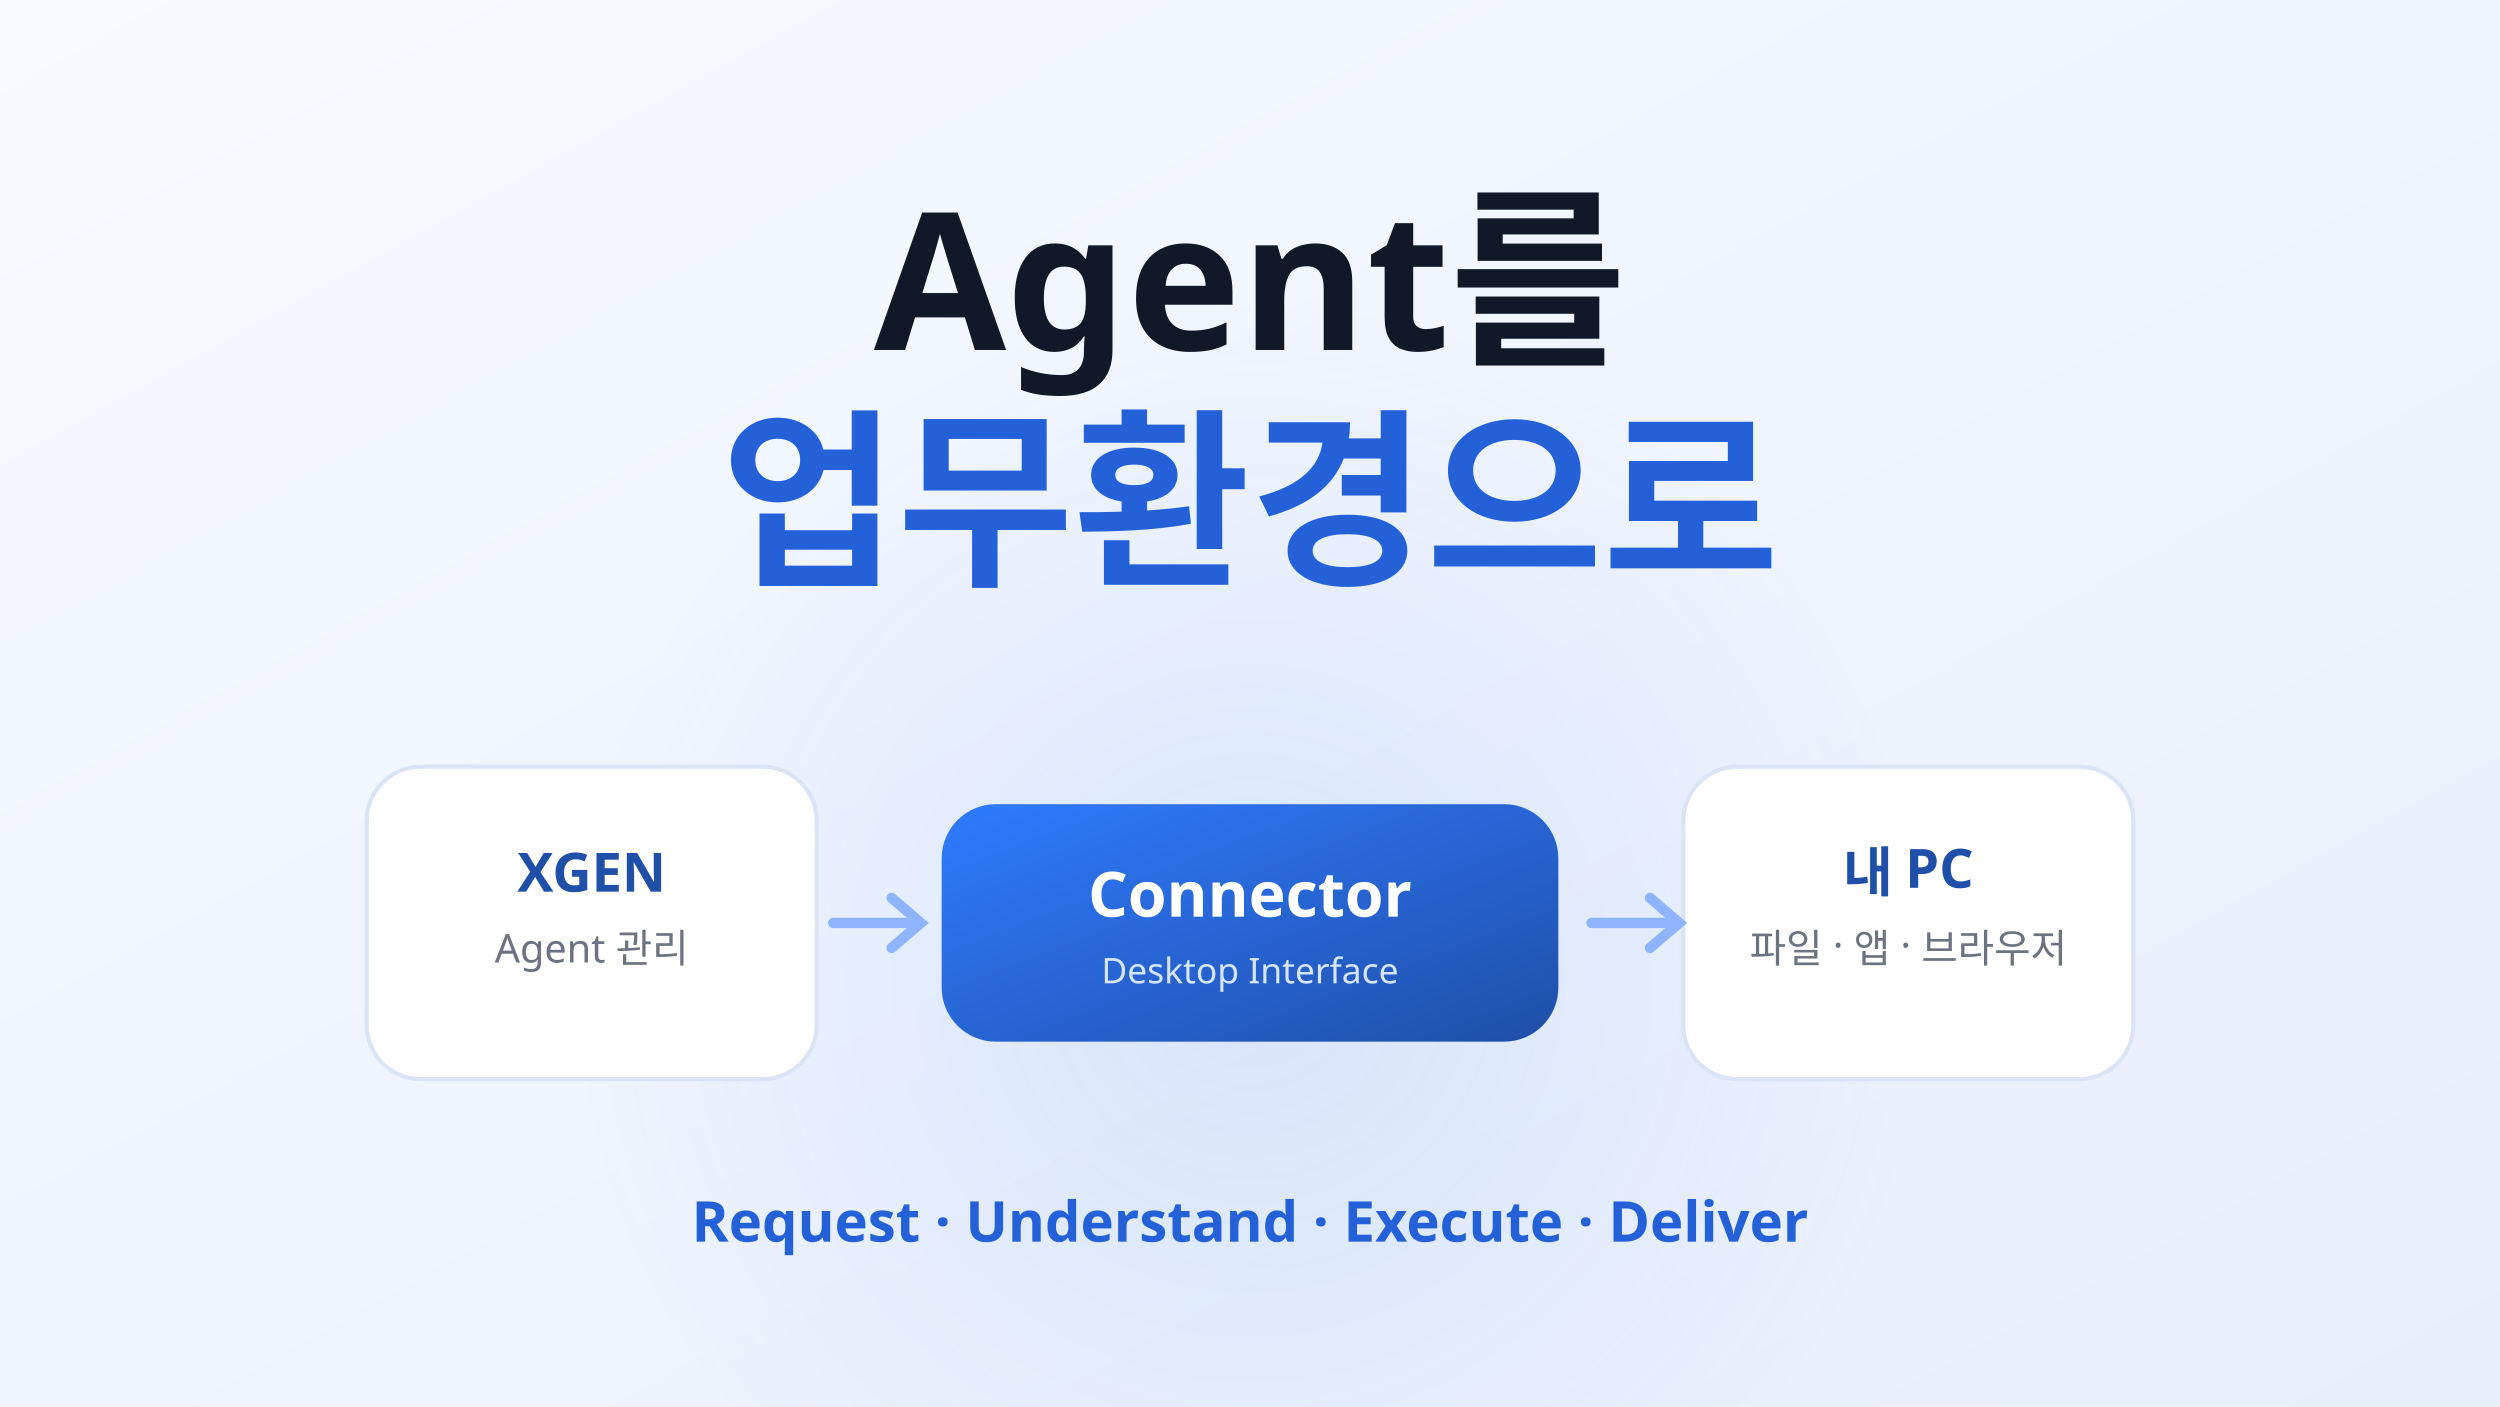
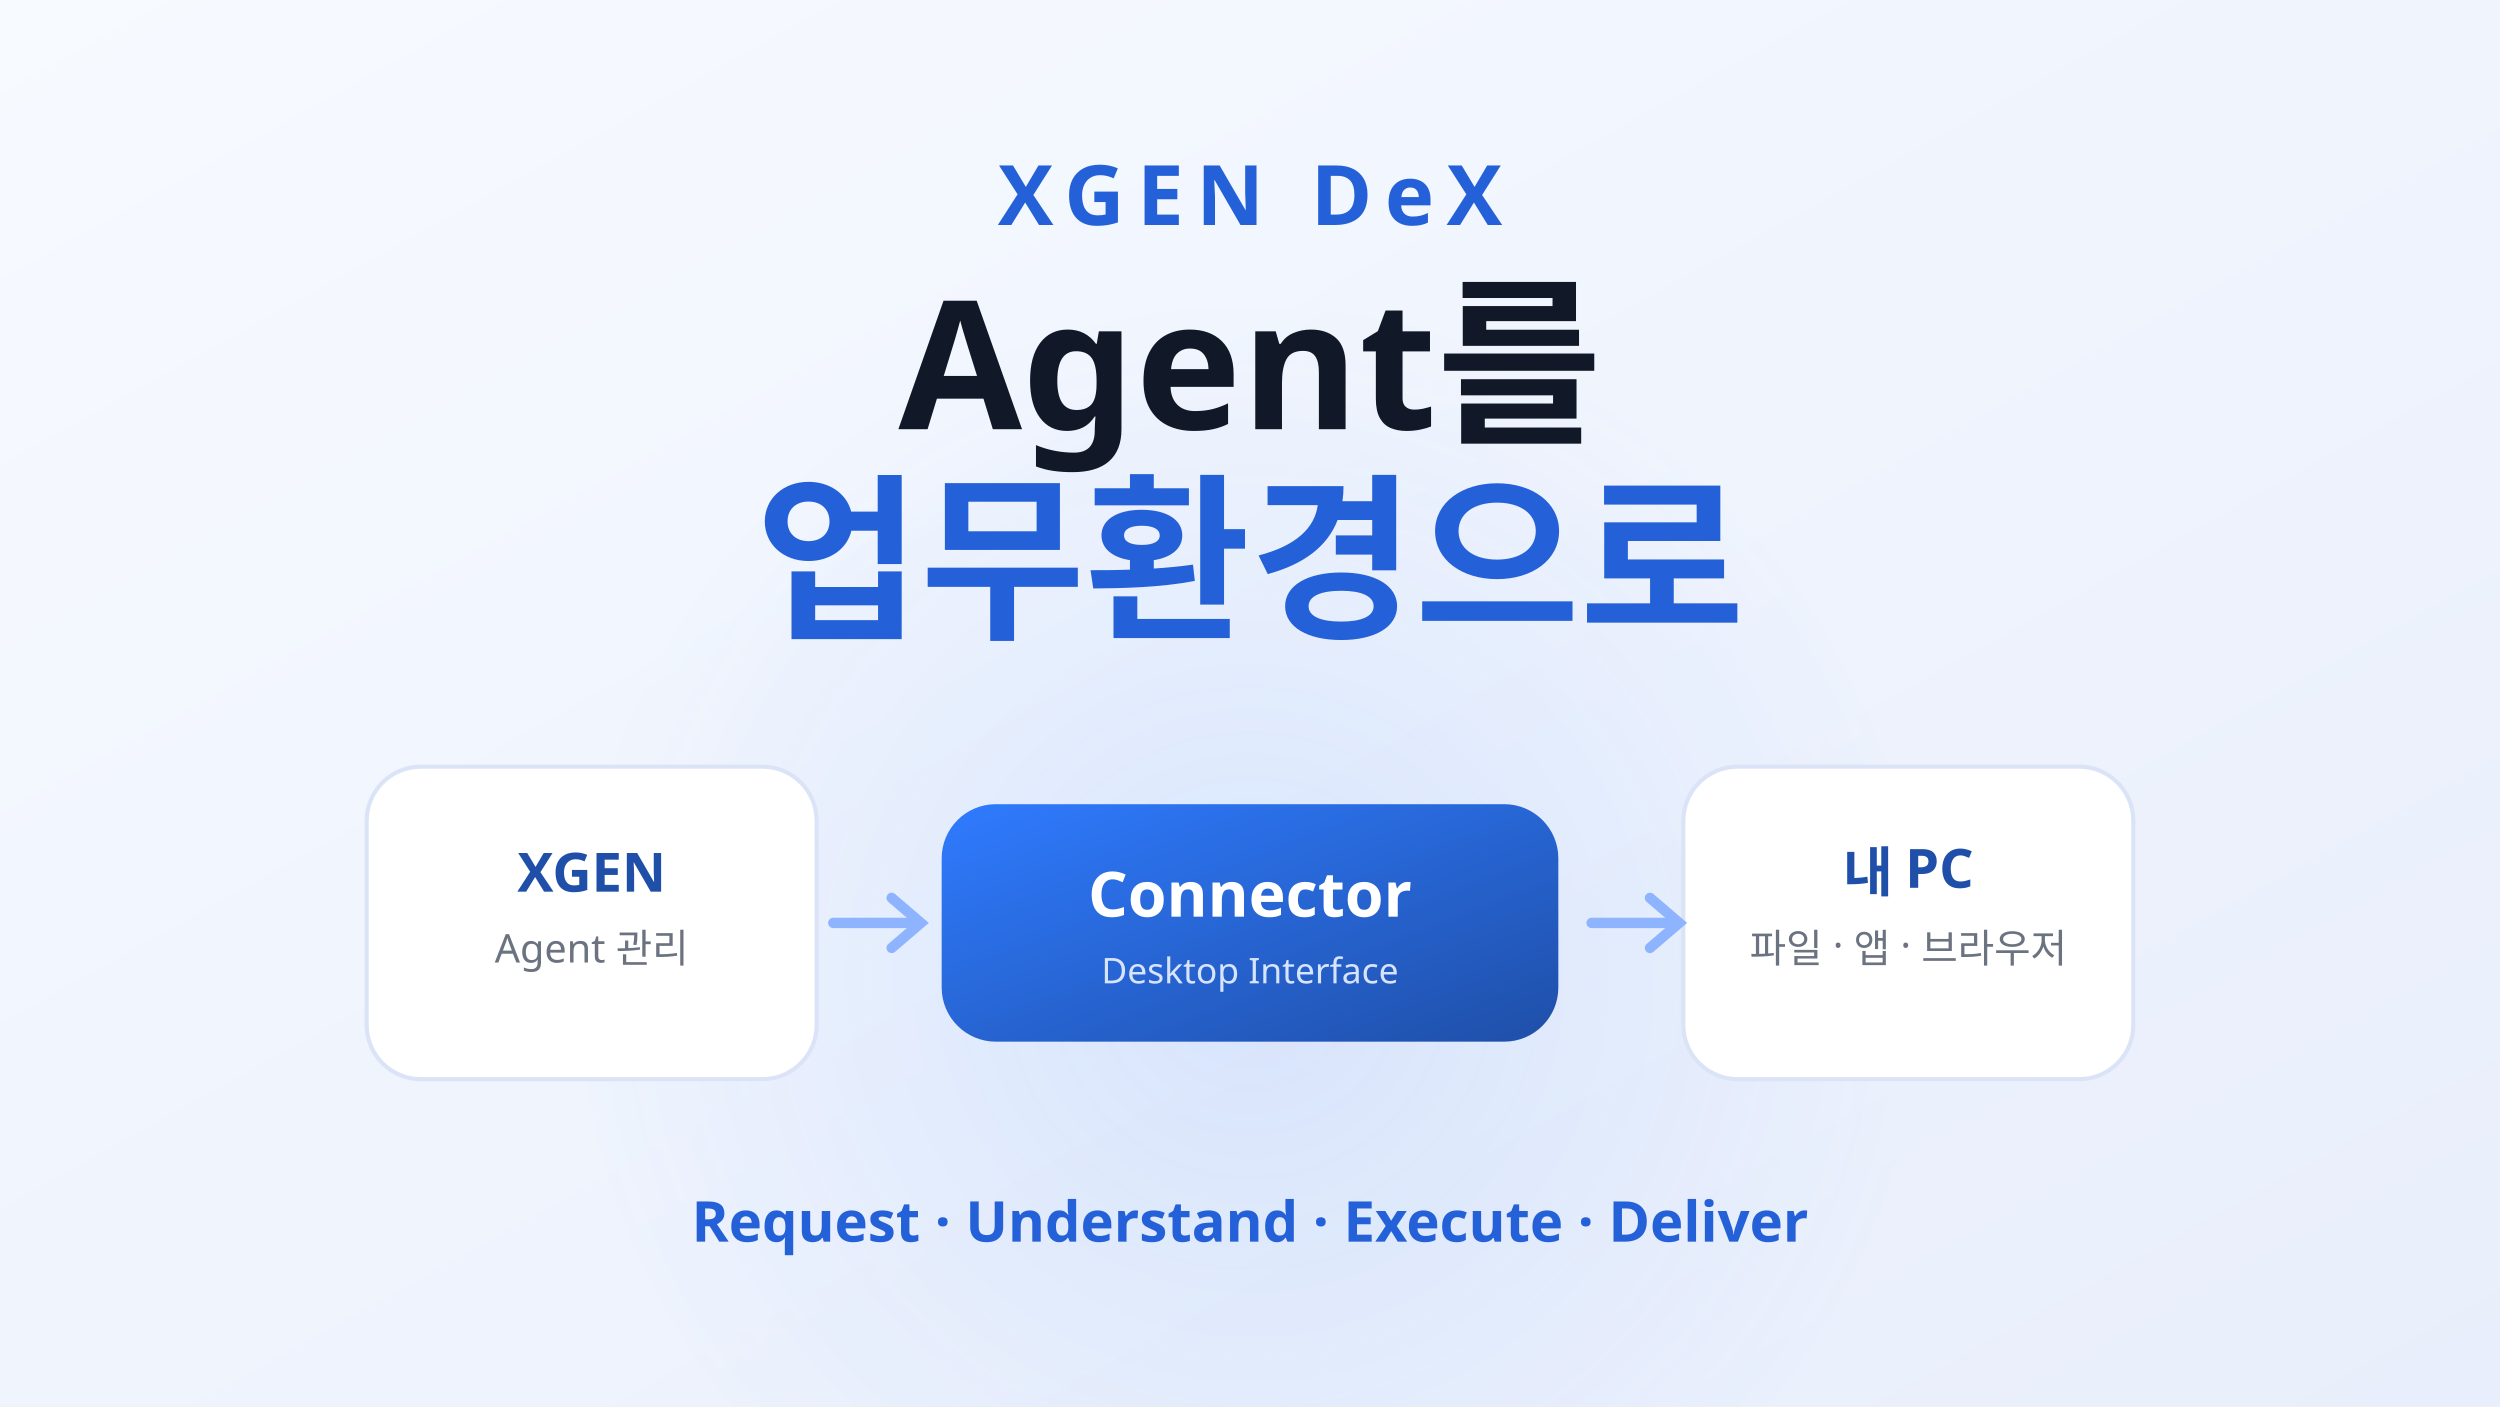
- <svg xmlns="http://www.w3.org/2000/svg" viewBox="0 0 1200 675" role="img" aria-label="서버의 Agent 와 사용자 PC 를 Connector 가 잇는 모습">
+ <svg xmlns="http://www.w3.org/2000/svg" viewBox="0 0 1200 675" role="img" aria-label="XGEN DeX — 서버의 Agent 와 사용자 PC 를 Connector 가 잇는 모습">
  <defs>
    <linearGradient id="bg" x1="0" y1="0" x2="1" y2="1">
      <stop offset="0" stop-color="#f7faff" />
      <stop offset="1" stop-color="#e8eefb" />
    </linearGradient>
    <linearGradient id="brand" x1="0" y1="0" x2="1" y2="1">
      <stop offset="0" stop-color="#2f7bff" />
      <stop offset="1" stop-color="#1f4fa8" />
    </linearGradient>
    <radialGradient id="glow" cx="50%" cy="50%" r="50%">
      <stop offset="0" stop-color="#2f7bff" stop-opacity="0.12" />
      <stop offset="1" stop-color="#2f7bff" stop-opacity="0" />
    </radialGradient>
  </defs>
  <rect width="1200" height="675" fill="url(#bg)" />
  <circle cx="600" cy="470" r="330" fill="url(#glow)" />
-   <text x="600" y="168" text-anchor="middle" font-family="Pretendard,'Pretendard Variable','Malgun Gothic','Apple SD Gothic Neo','Noto Sans KR',sans-serif" font-size="92" font-weight="800" fill="#111827">Agent를</text>
-   <text x="600" y="274" text-anchor="middle" font-family="Pretendard,'Pretendard Variable','Malgun Gothic','Apple SD Gothic Neo','Noto Sans KR',sans-serif" font-size="92" font-weight="800" fill="#2461d8">업무환경으로</text>
+   <text x="600" y="108" text-anchor="middle" font-family="Pretendard,'Pretendard Variable','Malgun Gothic','Apple SD Gothic Neo','Noto Sans KR',sans-serif" font-size="40" font-weight="800" letter-spacing="6" fill="#2461d8">XGEN DeX</text>
+   <text x="600" y="206" text-anchor="middle" font-family="Pretendard,'Pretendard Variable','Malgun Gothic','Apple SD Gothic Neo','Noto Sans KR',sans-serif" font-size="86" font-weight="800" fill="#111827">Agent를</text>
+   <text x="600" y="300" text-anchor="middle" font-family="Pretendard,'Pretendard Variable','Malgun Gothic','Apple SD Gothic Neo','Noto Sans KR',sans-serif" font-size="86" font-weight="800" fill="#2461d8">업무환경으로</text>
  <rect x="176" y="368" width="216" height="150" rx="26" fill="#ffffff" stroke="#dbe4f6" stroke-width="2" />
  <text x="284" y="428" text-anchor="middle" font-family="Pretendard,'Malgun Gothic',sans-serif" font-size="26" font-weight="800" fill="#1f4fa8">XGEN</text>
  <text x="284" y="462" text-anchor="middle" font-family="Pretendard,'Malgun Gothic',sans-serif" font-size="19" fill="#6b7280">Agent 관리</text>
  <rect x="452" y="386" width="296" height="114" rx="26" fill="url(#brand)" />
  <text x="600" y="440" text-anchor="middle" font-family="Pretendard,'Malgun Gothic',sans-serif" font-size="30" font-weight="800" fill="#ffffff">Connector</text>
  <text x="600" y="472" text-anchor="middle" font-family="Pretendard,'Malgun Gothic',sans-serif" font-size="17" fill="#d7e4ff">Desktop Interface</text>
  <rect x="808" y="368" width="216" height="150" rx="26" fill="#ffffff" stroke="#dbe4f6" stroke-width="2" />
  <text x="916" y="428" text-anchor="middle" font-family="Pretendard,'Malgun Gothic',sans-serif" font-size="26" font-weight="800" fill="#1f4fa8">내 PC</text>
  <text x="916" y="462" text-anchor="middle" font-family="Pretendard,'Malgun Gothic',sans-serif" font-size="19" fill="#6b7280">파일 · 앱 · 브라우저</text>
  <g stroke="#8fb4ff" stroke-width="5" stroke-linecap="round" fill="none">
    <path d="M400 443 h36" />
    <path d="M428 431 l14 12 -14 12" />
    <path d="M764 443 h36" />
    <path d="M792 431 l14 12 -14 12" />
  </g>
  <text x="600" y="596" text-anchor="middle" font-family="Pretendard,'Malgun Gothic',sans-serif" font-size="27" font-weight="700" fill="#2461d8">Request · Understand · Execute · Deliver</text>
</svg>
